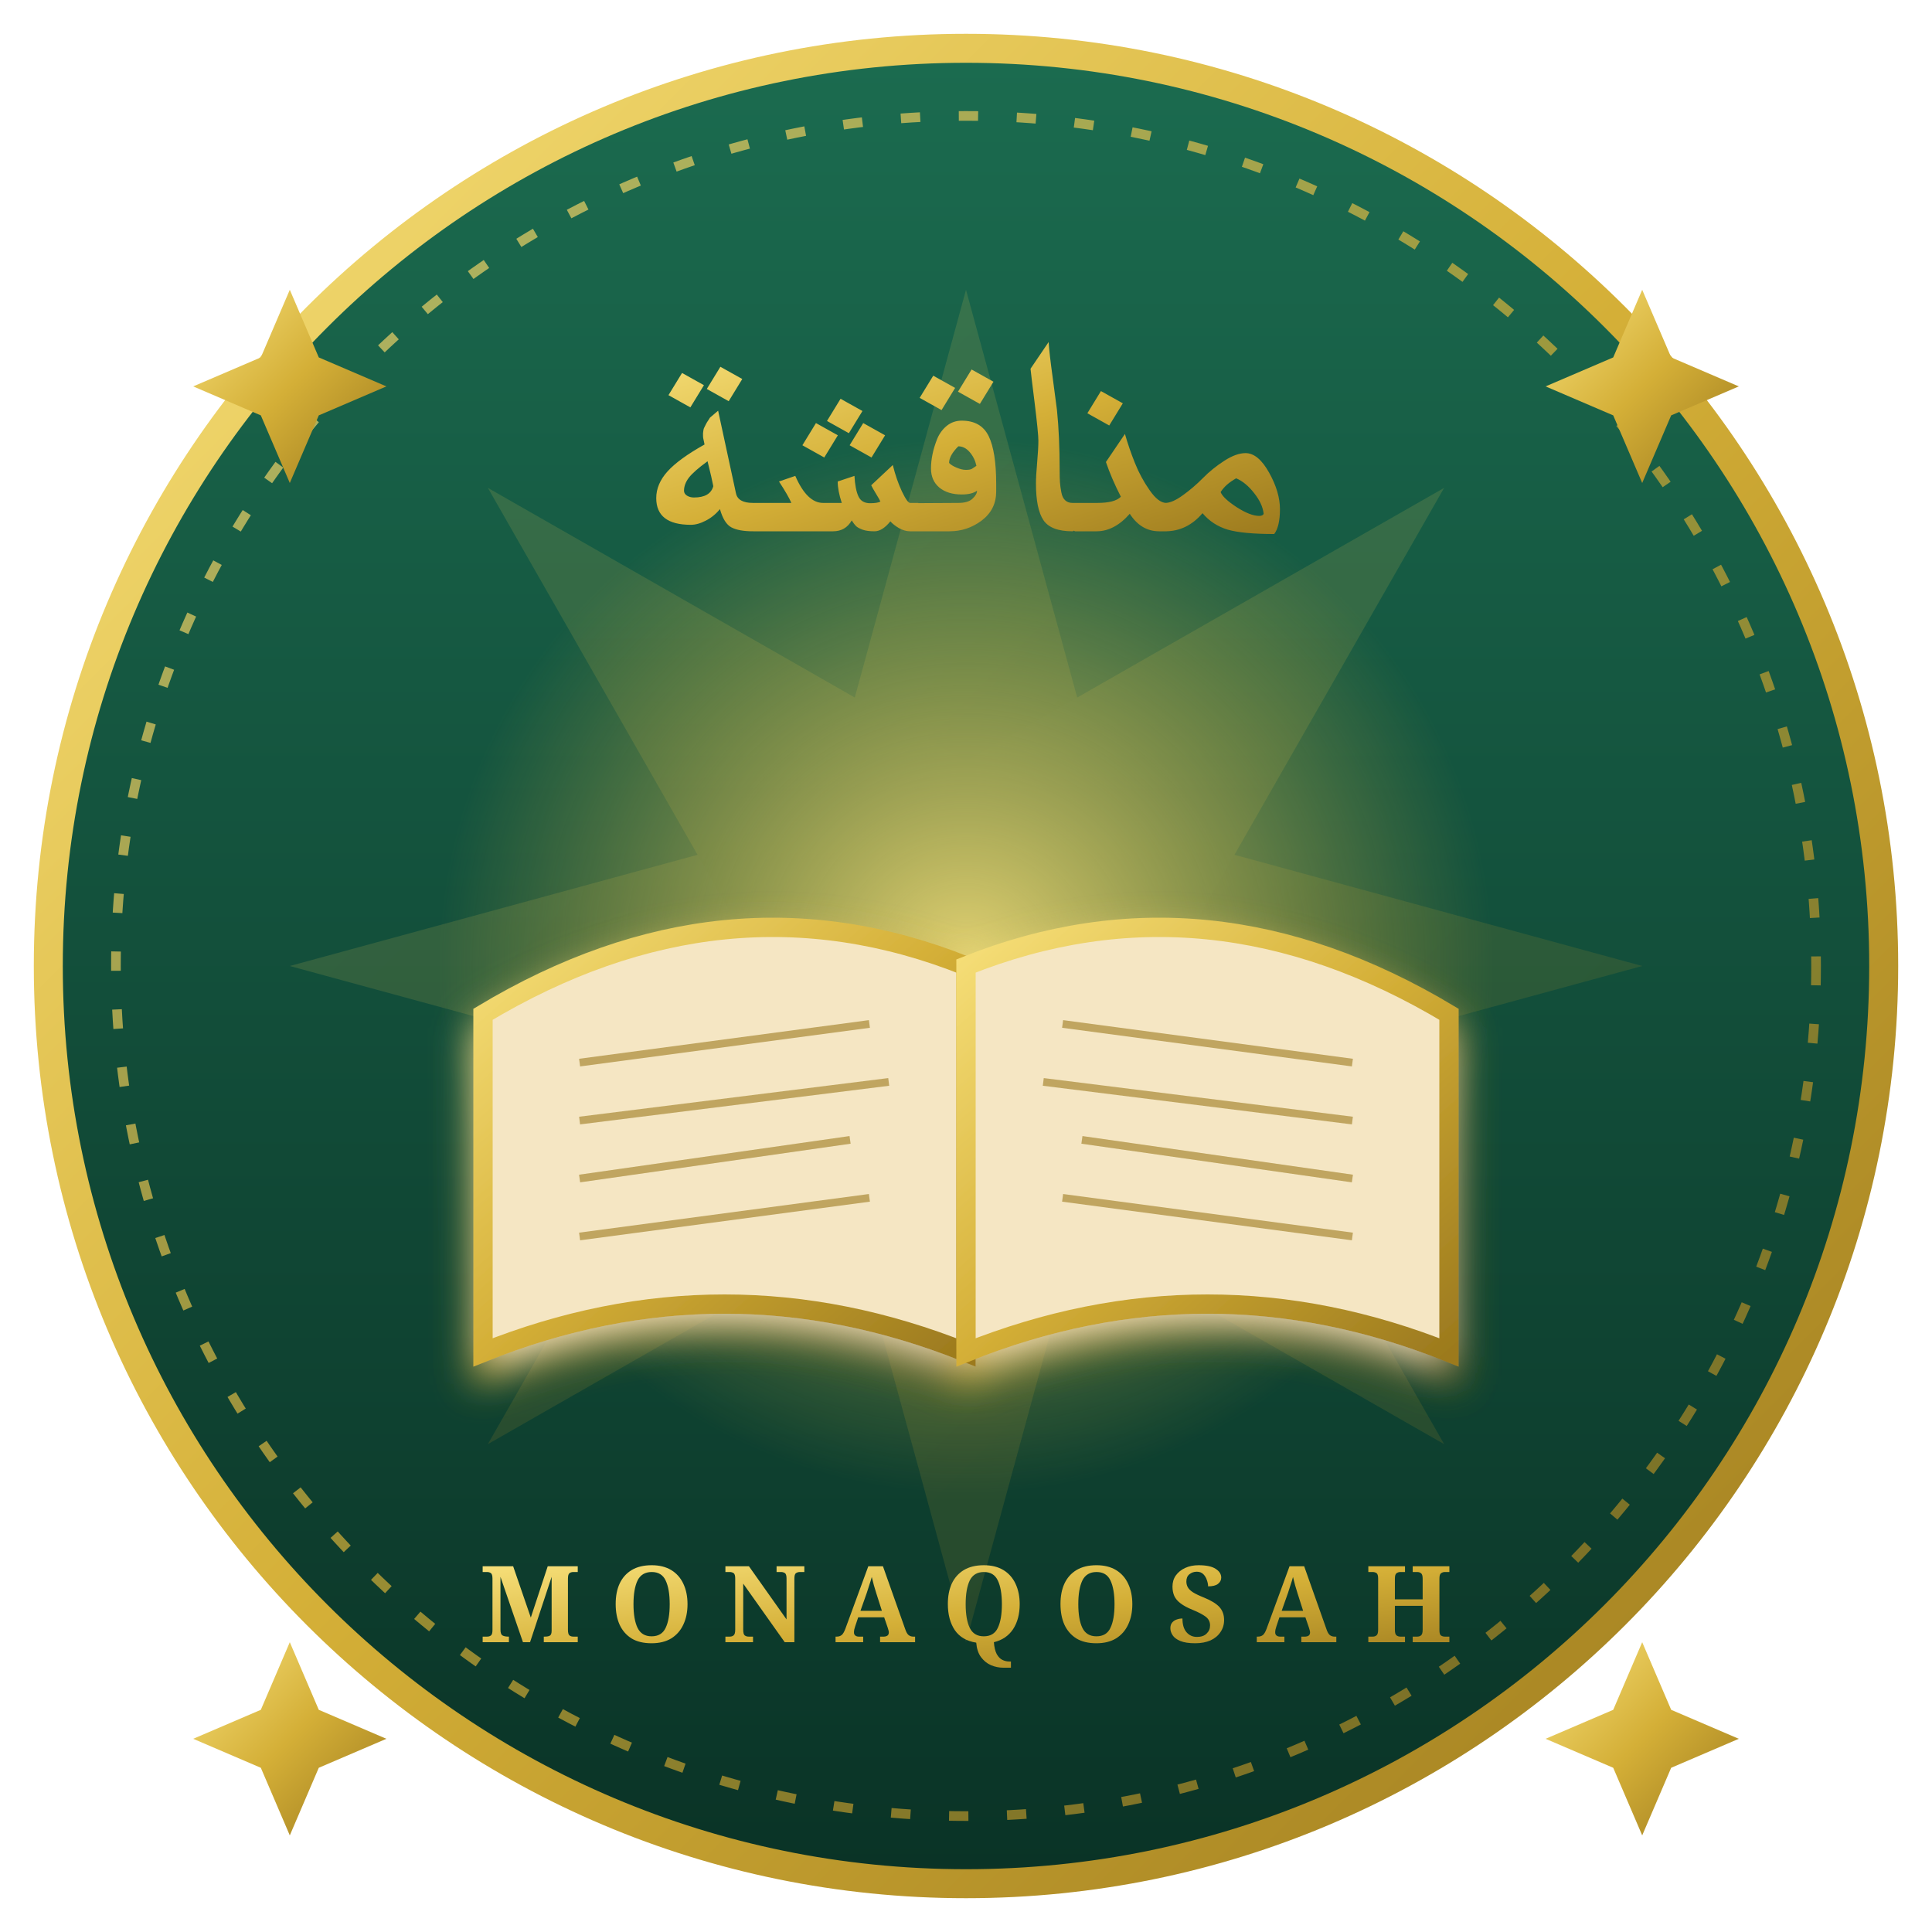
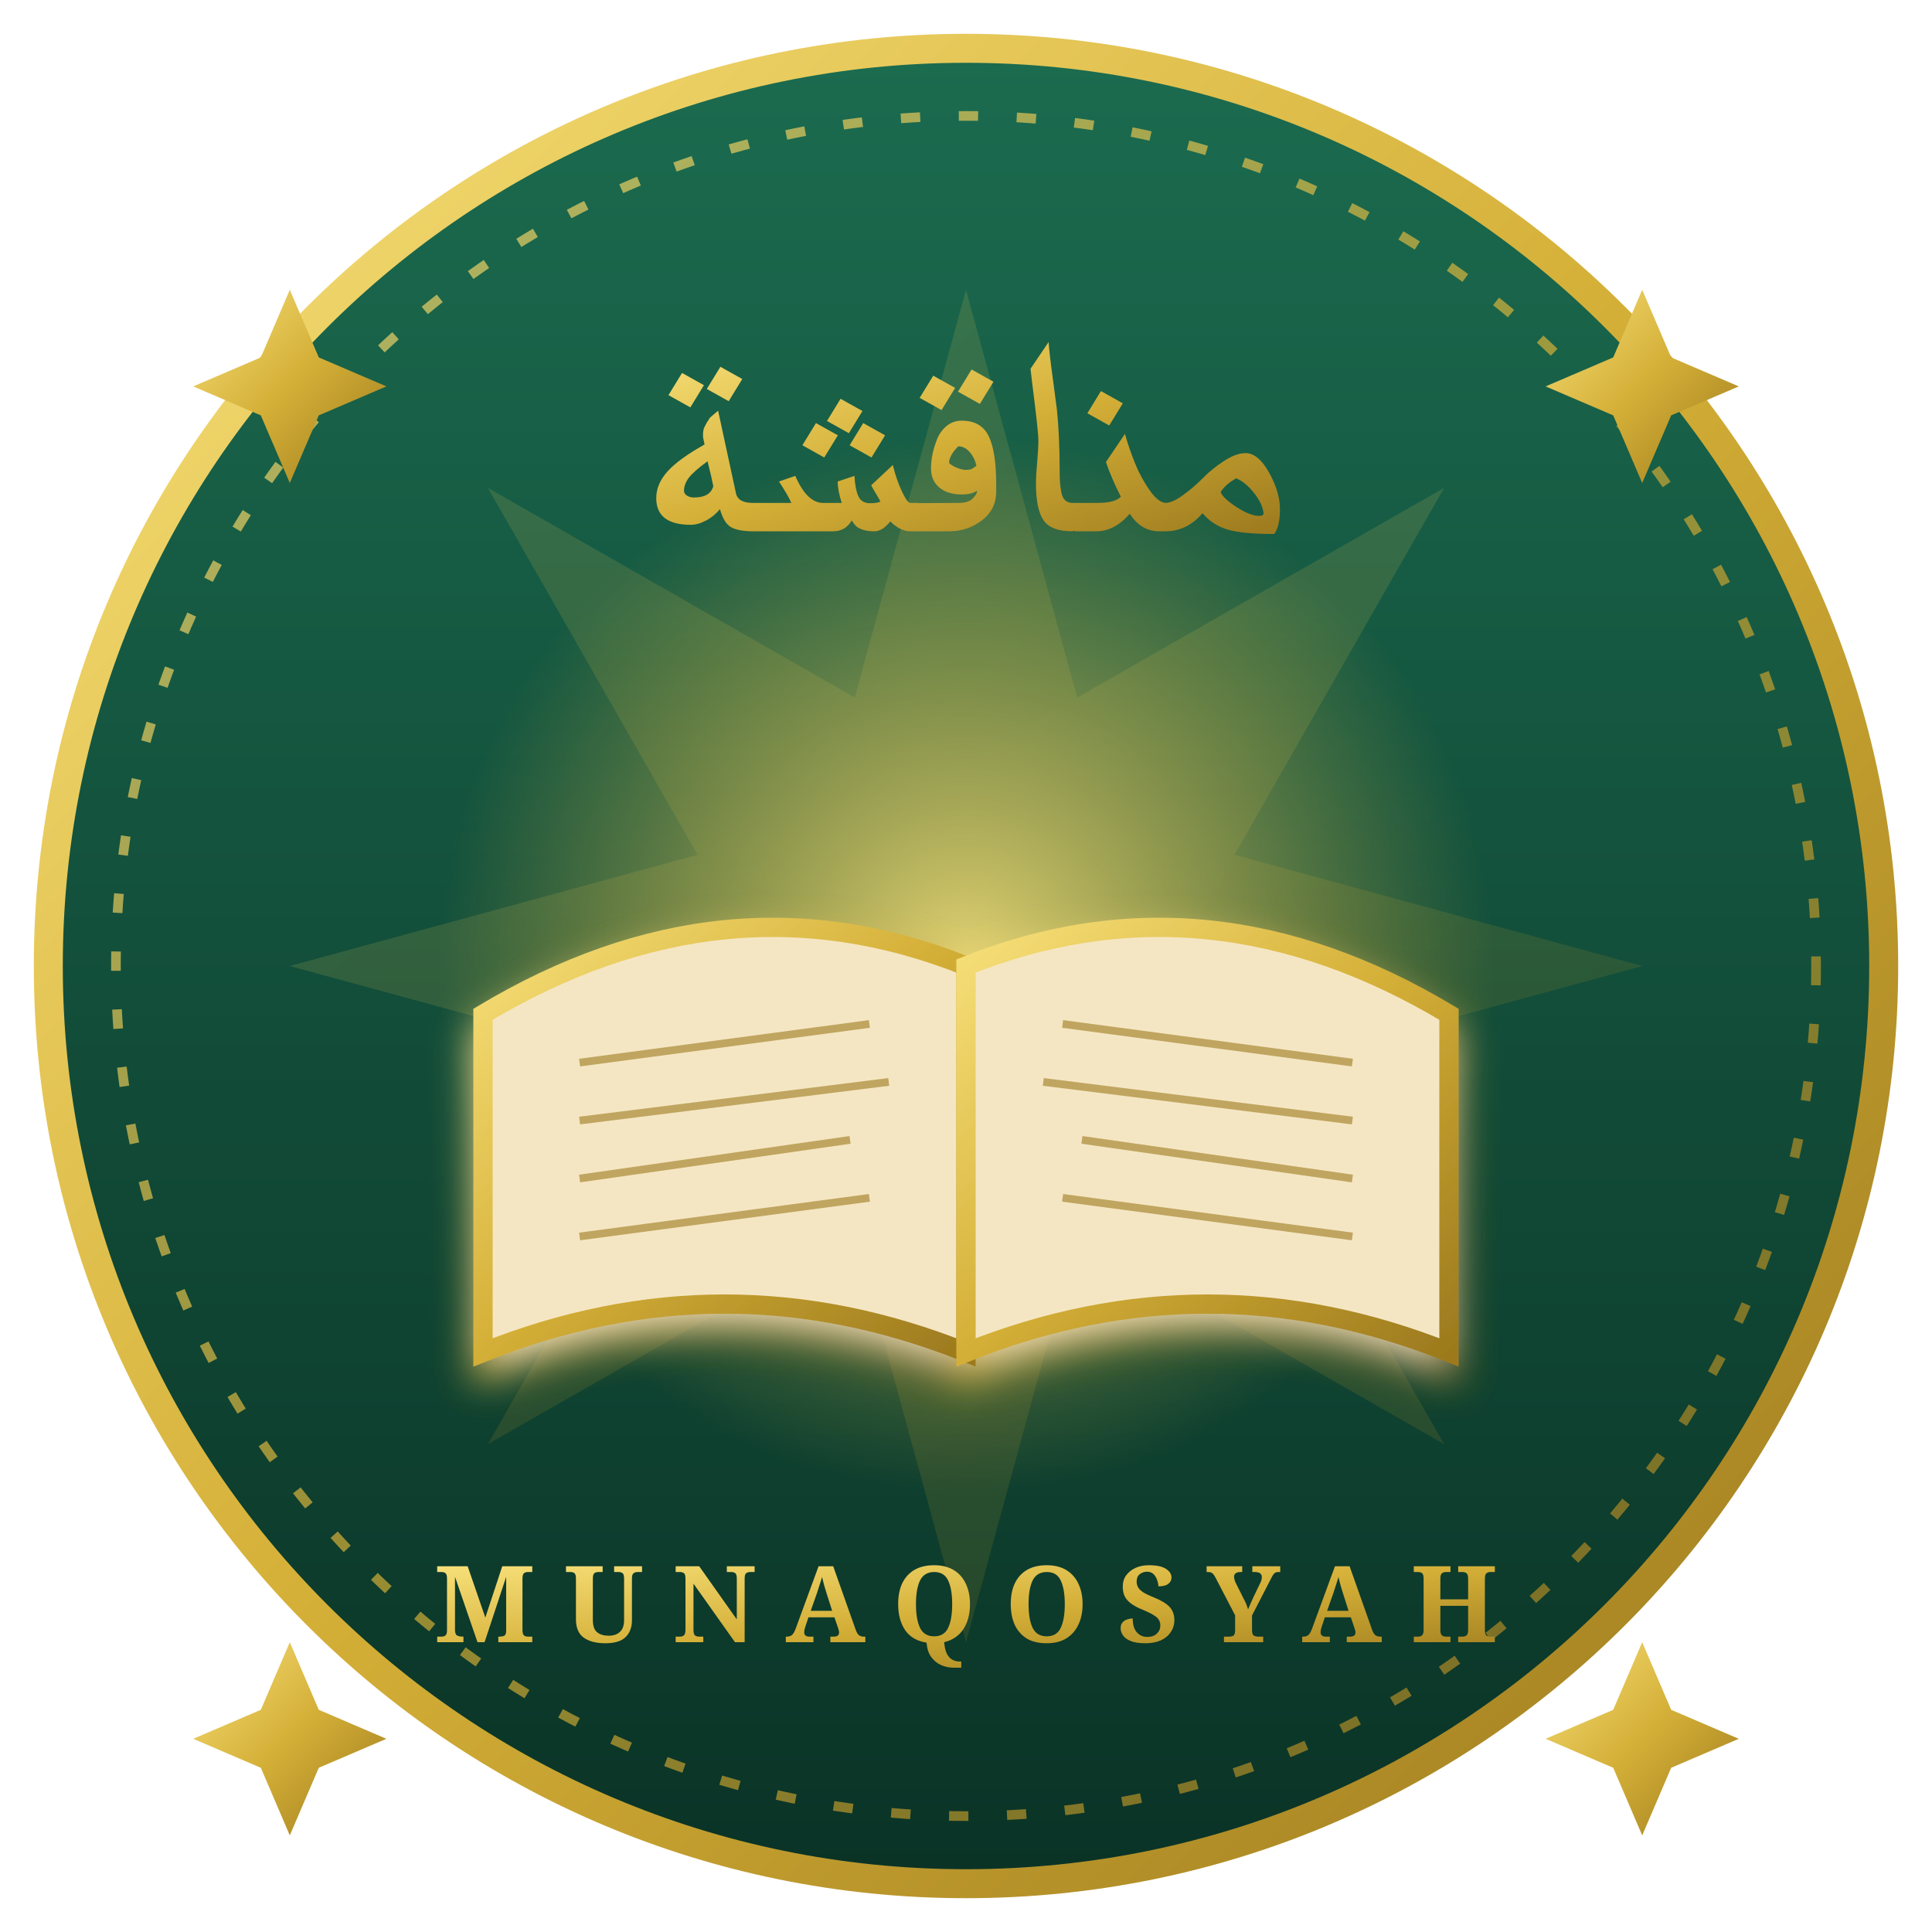
<svg xmlns="http://www.w3.org/2000/svg" viewBox="0 0 200 200" width="200" height="200">
  <defs>
    <linearGradient id="goldGrad" x1="0%" y1="0%" x2="100%" y2="100%">
      <stop offset="0%" stop-color="#F7E07A" />
      <stop offset="50%" stop-color="#D4AF37" />
      <stop offset="100%" stop-color="#9C7A1E" />
    </linearGradient>
    <linearGradient id="greenGrad" x1="0%" y1="0%" x2="0%" y2="100%">
      <stop offset="0%" stop-color="#1B6B4F" />
      <stop offset="100%" stop-color="#0A3326" />
    </linearGradient>
    <radialGradient id="glowGrad" cx="50%" cy="50%" r="50%">
      <stop offset="0%" stop-color="#F7E07A" stop-opacity="0.9" />
      <stop offset="100%" stop-color="#D4AF37" stop-opacity="0" />
    </radialGradient>
    <filter id="softShadow" x="-20%" y="-20%" width="140%" height="140%">
      <feGaussianBlur stdDeviation="2" result="blur" />
      <feOffset dx="0" dy="2" result="offsetBlur" />
      <feMerge>
        <feMergeNode in="offsetBlur" />
        <feMergeNode in="SourceGraphic" />
      </feMerge>
    </filter>
  </defs>
  <circle cx="100" cy="100" r="95" fill="url(#greenGrad)" stroke="url(#goldGrad)" stroke-width="3" />
  <circle cx="100" cy="100" r="88" fill="none" stroke="url(#goldGrad)" stroke-width="1" stroke-dasharray="2 4" opacity="0.7" />
  <g transform="translate(100,100)" opacity="0.15" fill="url(#goldGrad)">
    <path d="M0,-70 L15,-15 L70,0 L15,15 L0,70 L-15,15 L-70,0 L-15,-15 Z" />
    <path d="M0,-70 L15,-15 L70,0 L15,15 L0,70 L-15,15 L-70,0 L-15,-15 Z" transform="rotate(45)" />
  </g>
  <circle cx="100" cy="100" r="55" fill="url(#glowGrad)" />
  <g filter="url(#softShadow)">
    <path d="M50,105 Q75,90 100,100 L100,140 Q75,130 50,140 Z" fill="#F5E6C3" stroke="url(#goldGrad)" stroke-width="2" />
    <path d="M150,105 Q125,90 100,100 L100,140 Q125,130 150,140 Z" fill="#F5E6C3" stroke="url(#goldGrad)" stroke-width="2" />
    <line x1="100" y1="100" x2="100" y2="140" stroke="url(#goldGrad)" stroke-width="2" />
    <line x1="60" y1="110" x2="90" y2="106" stroke="#9C7A1E" stroke-width="0.8" opacity="0.6" />
    <line x1="60" y1="116" x2="92" y2="112" stroke="#9C7A1E" stroke-width="0.8" opacity="0.6" />
    <line x1="60" y1="122" x2="88" y2="118" stroke="#9C7A1E" stroke-width="0.8" opacity="0.6" />
    <line x1="60" y1="128" x2="90" y2="124" stroke="#9C7A1E" stroke-width="0.8" opacity="0.6" />
    <line x1="110" y1="106" x2="140" y2="110" stroke="#9C7A1E" stroke-width="0.8" opacity="0.6" />
    <line x1="108" y1="112" x2="140" y2="116" stroke="#9C7A1E" stroke-width="0.8" opacity="0.6" />
    <line x1="112" y1="118" x2="140" y2="122" stroke="#9C7A1E" stroke-width="0.8" opacity="0.6" />
    <line x1="110" y1="124" x2="140" y2="128" stroke="#9C7A1E" stroke-width="0.8" opacity="0.6" />
  </g>
  <g transform="translate(100,55)">
    <text x="0" y="0" font-family="'Traditional Arabic','Scheherazade New',serif" font-size="28" fill="url(#goldGrad)" text-anchor="middle" font-weight="bold">مناقشة</text>
  </g>
  <g fill="url(#goldGrad)">
    <path d="M30,30 L33,37 L40,40 L33,43 L30,50 L27,43 L20,40 L27,37 Z" />
    <path d="M170,30 L173,37 L180,40 L173,43 L170,50 L167,43 L160,40 L167,37 Z" />
    <path d="M30,170 L33,177 L40,180 L33,183 L30,190 L27,183 L20,180 L27,177 Z" />
    <path d="M170,170 L173,177 L180,180 L173,183 L170,190 L167,183 L160,180 L167,177 Z" />
  </g>
-   <text x="100" y="170" font-family="'Trajan Pro',serif" font-size="11" fill="url(#goldGrad)" text-anchor="middle" letter-spacing="3" font-weight="bold">MONAQOSAH</text>
+   <text x="100" y="170" font-family="'Trajan Pro',serif" font-size="11" fill="url(#goldGrad)" text-anchor="middle" letter-spacing="3" font-weight="bold">MUNAQOSYAH</text>
</svg>
